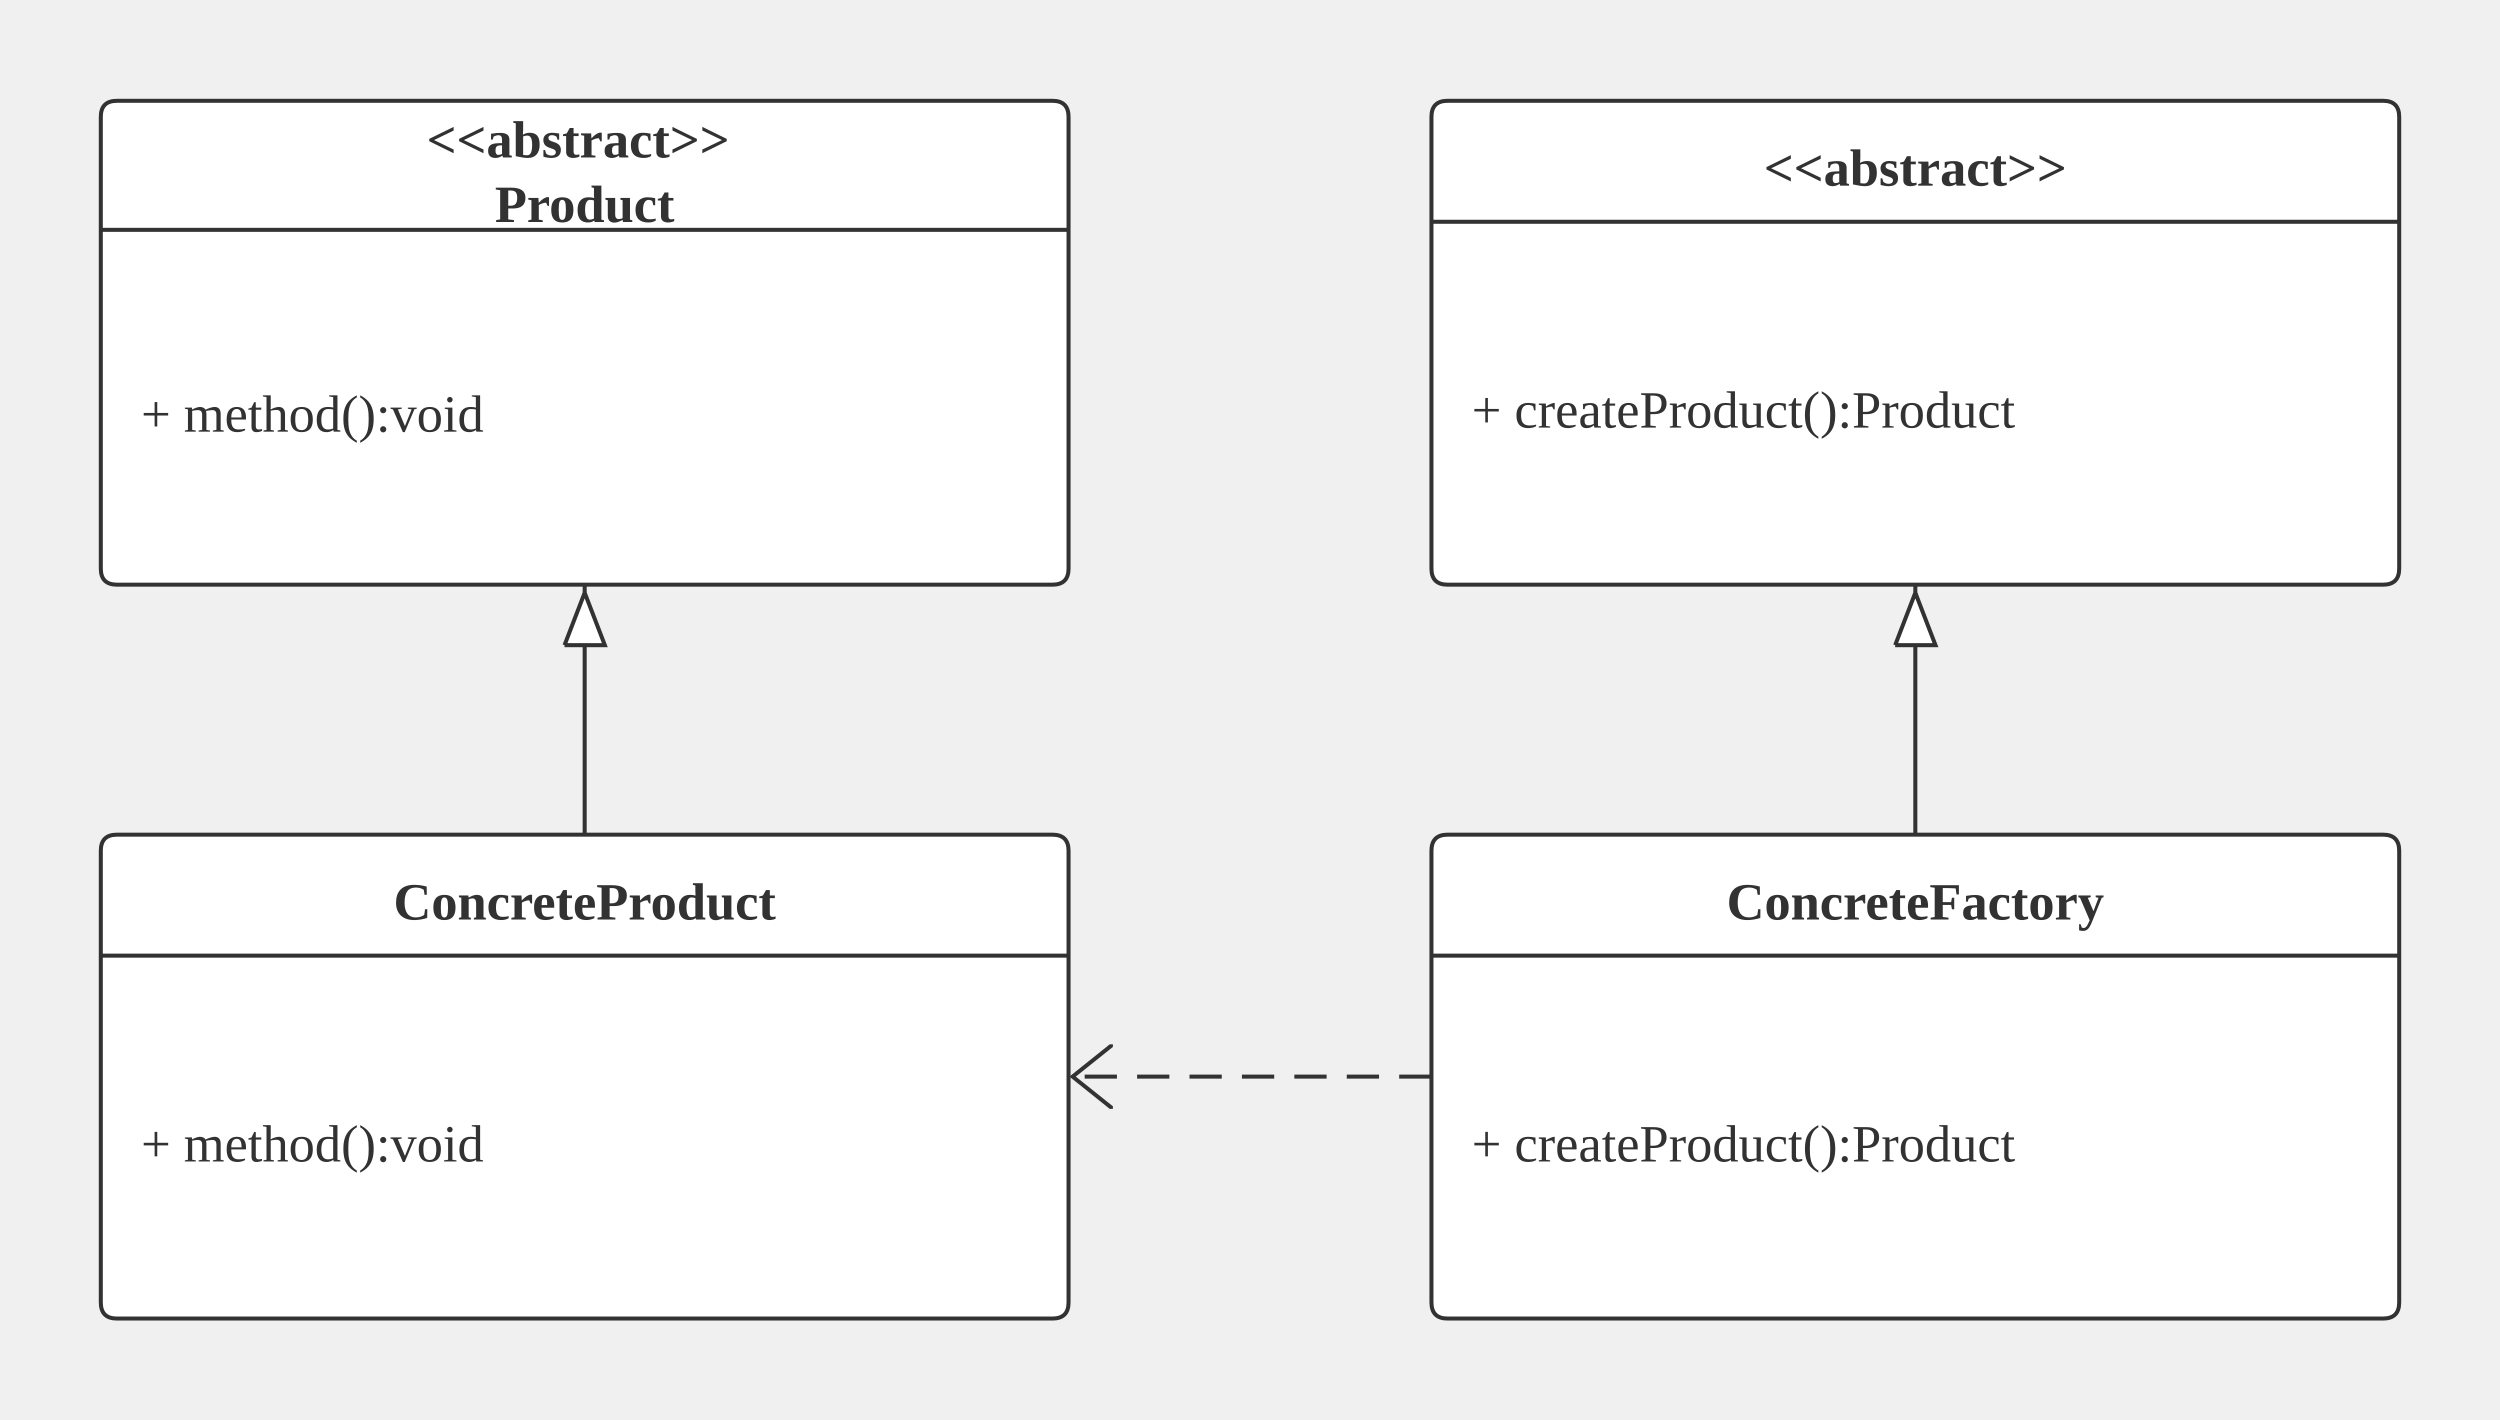
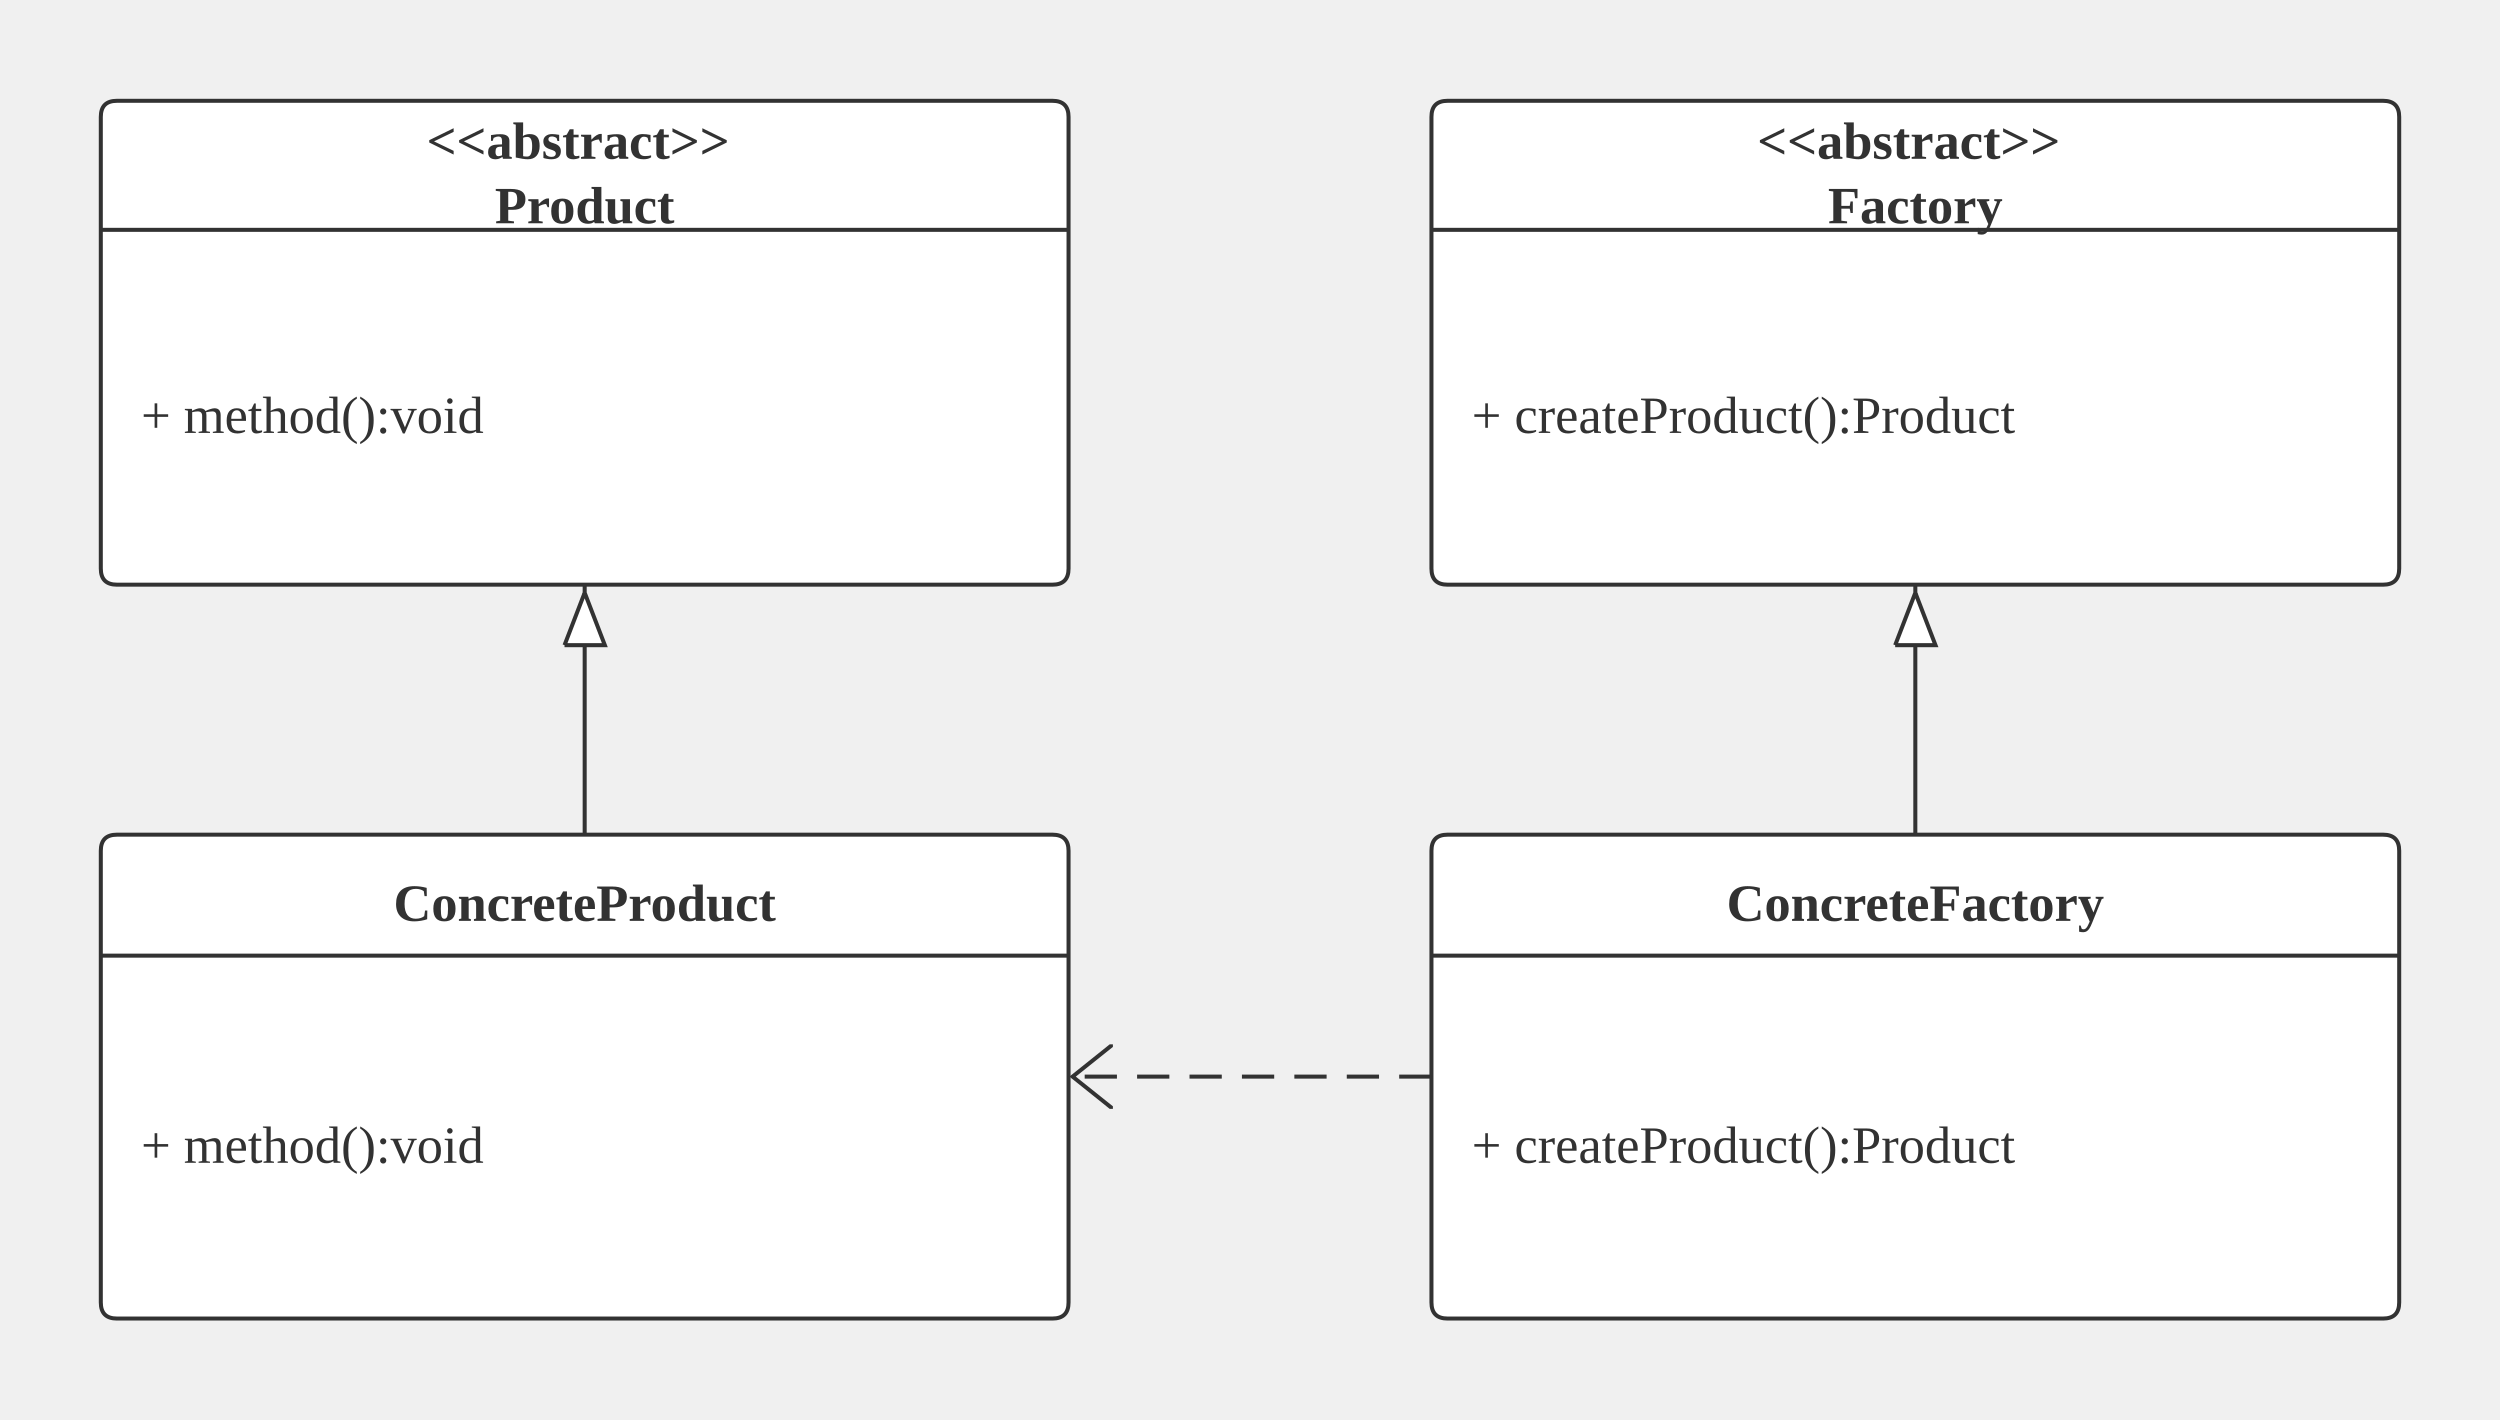
<svg xmlns="http://www.w3.org/2000/svg" id="SvgjsSvg1006" width="620" height="352" version="1.1">
  <defs id="SvgjsDefs1007">
-     <marker id="SvgjsMarker1060" markerWidth="14" markerHeight="12" refX="16" refY="6" viewBox="0 0 14 12" orient="auto" markerUnits="userSpaceOnUse" stroke-dasharray="0,0">
-       <path id="SvgjsPath1061" d="M1,1 L14,6 L1,11L1,1" fill="#ffffff" stroke="#323232" stroke-width="1" />
+     <marker id="SvgjsMarker1062" markerWidth="14" markerHeight="12" refX="16" refY="6" viewBox="0 0 14 12" orient="auto" markerUnits="userSpaceOnUse" stroke-dasharray="0,0">
+       <path id="SvgjsPath1063" d="M1,1 L14,6 L1,11L1,1" fill="#ffffff" stroke="#323232" stroke-width="1" />
    </marker>
-     <marker id="SvgjsMarker1064" markerWidth="14" markerHeight="12" refX="16" refY="6" viewBox="0 0 14 12" orient="auto" markerUnits="userSpaceOnUse" stroke-dasharray="0,0">
-       <path id="SvgjsPath1065" d="M1,1 L14,6 L1,11L1,1" fill="#ffffff" stroke="#323232" stroke-width="1" />
+     <marker id="SvgjsMarker1066" markerWidth="14" markerHeight="12" refX="16" refY="6" viewBox="0 0 14 12" orient="auto" markerUnits="userSpaceOnUse" stroke-dasharray="0,0">
+       <path id="SvgjsPath1067" d="M1,1 L14,6 L1,11L1,1" fill="#ffffff" stroke="#323232" stroke-width="1" />
    </marker>
-     <marker id="SvgjsMarker1068" markerWidth="16" markerHeight="16" refX="11" refY="8" viewBox="0 0 16 16" orient="auto" markerUnits="userSpaceOnUse" stroke-dasharray="0,0">
-       <path id="SvgjsPath1069" d="M0,0 L10,8 L0,16" fill="none" stroke="#323232" stroke-width="1" />
+     <marker id="SvgjsMarker1070" markerWidth="16" markerHeight="16" refX="11" refY="8" viewBox="0 0 16 16" orient="auto" markerUnits="userSpaceOnUse" stroke-dasharray="0,0">
+       <path id="SvgjsPath1071" d="M0,0 L10,8 L0,16" fill="none" stroke="#323232" stroke-width="1" />
    </marker>
  </defs>
  <g id="SvgjsG1008" transform="translate(355,25)">
    <path id="SvgjsPath1009" d="M 0 4Q 0 0 4 0L 236 0Q 240 0 240 4L 240 116Q 240 120 236 120L 4 120Q 0 120 0 116Z" stroke="rgba(50,50,50,1)" stroke-width="1" fill-opacity="1" fill="#ffffff" />
-     <path id="SvgjsPath1010" d="M 0 30L 240 30" stroke="rgba(50,50,50,1)" stroke-width="1" fill="none" />
+     <path id="SvgjsPath1010" d="M 0 32L 240 32" stroke="rgba(50,50,50,1)" stroke-width="1" fill="none" />
    <path id="SvgjsPath1011" d="M 0 0L 240 0L 240 120L 0 120Z" stroke="none" fill="none" />
    <g id="SvgjsG1012">
-       <text id="SvgjsText1013" font-family="&quot;Times New Roman&quot;" text-anchor="middle" font-size="13px" width="220px" fill="#323232" font-weight="700" align="middle" anchor="middle" family="&quot;Times New Roman&quot;" size="13px" weight="700" font-style="" opacity="1" y="5.05" transform="rotate(0)">
+       <text id="SvgjsText1013" font-family="&quot;Times New Roman&quot;" text-anchor="middle" font-size="13px" width="220px" fill="#323232" font-weight="700" align="middle" lineHeight="125%" anchor="middle" family="&quot;Times New Roman&quot;" size="13px" weight="700" font-style="" opacity="1" y="-1.625" transform="rotate(0)">
        <tspan id="SvgjsTspan1014" dy="16" x="120">
          <tspan id="SvgjsTspan1015" style="text-decoration:;">&lt;&lt;abstract&gt;&gt;</tspan>
        </tspan>
+         <tspan id="SvgjsTspan1016" dy="16" x="120">
+           <tspan id="SvgjsTspan1017" style="text-decoration:;">Factory</tspan>
+         </tspan>
      </text>
    </g>
-     <g id="SvgjsG1016">
-       <text id="SvgjsText1017" font-family="&quot;Times New Roman&quot;" text-anchor="start" font-size="13px" width="220px" fill="#323232" font-weight="400" align="middle" anchor="start" family="&quot;Times New Roman&quot;" size="13px" weight="400" font-style="" opacity="1" y="65.05" transform="rotate(0)">
-         <tspan id="SvgjsTspan1018" dy="16" x="10">
-           <tspan id="SvgjsTspan1019" style="text-decoration:;">+ createProduct():Product</tspan>
+     <g id="SvgjsG1018">
+       <text id="SvgjsText1019" font-family="&quot;Times New Roman&quot;" text-anchor="start" font-size="13px" width="220px" fill="#323232" font-weight="400" align="middle" lineHeight="125%" anchor="start" family="&quot;Times New Roman&quot;" size="13px" weight="400" font-style="" opacity="1" y="66.375" transform="rotate(0)">
+         <tspan id="SvgjsTspan1020" dy="16" x="10">
+           <tspan id="SvgjsTspan1021" style="text-decoration:;">+ createProduct():Product</tspan>
        </tspan>
      </text>
    </g>
  </g>
-   <g id="SvgjsG1020" transform="translate(25,25)">
-     <path id="SvgjsPath1021" d="M 0 4Q 0 0 4 0L 236 0Q 240 0 240 4L 240 116Q 240 120 236 120L 4 120Q 0 120 0 116Z" stroke="rgba(50,50,50,1)" stroke-width="1" fill-opacity="1" fill="#ffffff" />
-     <path id="SvgjsPath1022" d="M 0 32L 240 32" stroke="rgba(50,50,50,1)" stroke-width="1" fill="none" />
-     <path id="SvgjsPath1023" d="M 0 0L 240 0L 240 120L 0 120Z" stroke="none" fill="none" />
-     <g id="SvgjsG1024">
-       <text id="SvgjsText1025" font-family="&quot;Times New Roman&quot;" text-anchor="middle" font-size="13px" width="220px" fill="#323232" font-weight="700" align="middle" anchor="middle" family="&quot;Times New Roman&quot;" size="13px" weight="700" font-style="" opacity="1" y="-1.95" transform="rotate(0)">
-         <tspan id="SvgjsTspan1026" dy="16" x="120">
-           <tspan id="SvgjsTspan1027" style="text-decoration:;">&lt;&lt;abstract&gt;&gt;</tspan>
+   <g id="SvgjsG1022" transform="translate(25,25)">
+     <path id="SvgjsPath1023" d="M 0 4Q 0 0 4 0L 236 0Q 240 0 240 4L 240 116Q 240 120 236 120L 4 120Q 0 120 0 116Z" stroke="rgba(50,50,50,1)" stroke-width="1" fill-opacity="1" fill="#ffffff" />
+     <path id="SvgjsPath1024" d="M 0 32L 240 32" stroke="rgba(50,50,50,1)" stroke-width="1" fill="none" />
+     <path id="SvgjsPath1025" d="M 0 0L 240 0L 240 120L 0 120Z" stroke="none" fill="none" />
+     <g id="SvgjsG1026">
+       <text id="SvgjsText1027" font-family="&quot;Times New Roman&quot;" text-anchor="middle" font-size="13px" width="220px" fill="#323232" font-weight="700" align="middle" lineHeight="125%" anchor="middle" family="&quot;Times New Roman&quot;" size="13px" weight="700" font-style="" opacity="1" y="-1.625" transform="rotate(0)">
+         <tspan id="SvgjsTspan1028" dy="16" x="120">
+           <tspan id="SvgjsTspan1029" style="text-decoration:;">&lt;&lt;abstract&gt;&gt;</tspan>
        </tspan>
-         <tspan id="SvgjsTspan1028" dy="16" x="120">
-           <tspan id="SvgjsTspan1029" style="text-decoration:;">Product</tspan>
+         <tspan id="SvgjsTspan1030" dy="16" x="120">
+           <tspan id="SvgjsTspan1031" style="text-decoration:;">Product</tspan>
        </tspan>
      </text>
    </g>
-     <g id="SvgjsG1030">
-       <text id="SvgjsText1031" font-family="&quot;Times New Roman&quot;" text-anchor="start" font-size="13px" width="220px" fill="#323232" font-weight="400" align="middle" anchor="start" family="&quot;Times New Roman&quot;" size="13px" weight="400" font-style="" opacity="1" y="66.05" transform="rotate(0)">
-         <tspan id="SvgjsTspan1032" dy="16" x="10">
-           <tspan id="SvgjsTspan1033" style="text-decoration:;">+ method():void</tspan>
+     <g id="SvgjsG1032">
+       <text id="SvgjsText1033" font-family="&quot;Times New Roman&quot;" text-anchor="start" font-size="13px" width="220px" fill="#323232" font-weight="400" align="middle" lineHeight="125%" anchor="start" family="&quot;Times New Roman&quot;" size="13px" weight="400" font-style="" opacity="1" y="66.375" transform="rotate(0)">
+         <tspan id="SvgjsTspan1034" dy="16" x="10">
+           <tspan id="SvgjsTspan1035" style="text-decoration:;">+ method():void</tspan>
        </tspan>
      </text>
    </g>
  </g>
-   <g id="SvgjsG1034" transform="translate(25,207)">
-     <path id="SvgjsPath1035" d="M 0 4Q 0 0 4 0L 236 0Q 240 0 240 4L 240 116Q 240 120 236 120L 4 120Q 0 120 0 116Z" stroke="rgba(50,50,50,1)" stroke-width="1" fill-opacity="1" fill="#ffffff" />
-     <path id="SvgjsPath1036" d="M 0 30L 240 30" stroke="rgba(50,50,50,1)" stroke-width="1" fill="none" />
-     <path id="SvgjsPath1037" d="M 0 0L 240 0L 240 120L 0 120Z" stroke="none" fill="none" />
-     <g id="SvgjsG1038">
-       <text id="SvgjsText1039" font-family="&quot;Times New Roman&quot;" text-anchor="middle" font-size="13px" width="220px" fill="#323232" font-weight="700" align="middle" anchor="middle" family="&quot;Times New Roman&quot;" size="13px" weight="700" font-style="" opacity="1" y="5.05" transform="rotate(0)">
-         <tspan id="SvgjsTspan1040" dy="16" x="120">
-           <tspan id="SvgjsTspan1041" style="text-decoration:;">ConcreteProduct</tspan>
+   <g id="SvgjsG1036" transform="translate(25,207)">
+     <path id="SvgjsPath1037" d="M 0 4Q 0 0 4 0L 236 0Q 240 0 240 4L 240 116Q 240 120 236 120L 4 120Q 0 120 0 116Z" stroke="rgba(50,50,50,1)" stroke-width="1" fill-opacity="1" fill="#ffffff" />
+     <path id="SvgjsPath1038" d="M 0 30L 240 30" stroke="rgba(50,50,50,1)" stroke-width="1" fill="none" />
+     <path id="SvgjsPath1039" d="M 0 0L 240 0L 240 120L 0 120Z" stroke="none" fill="none" />
+     <g id="SvgjsG1040">
+       <text id="SvgjsText1041" font-family="&quot;Times New Roman&quot;" text-anchor="middle" font-size="13px" width="220px" fill="#323232" font-weight="700" align="middle" lineHeight="125%" anchor="middle" family="&quot;Times New Roman&quot;" size="13px" weight="700" font-style="" opacity="1" y="5.375" transform="rotate(0)">
+         <tspan id="SvgjsTspan1042" dy="16" x="120">
+           <tspan id="SvgjsTspan1043" style="text-decoration:;">ConcreteProduct</tspan>
        </tspan>
      </text>
    </g>
-     <g id="SvgjsG1042">
-       <text id="SvgjsText1043" font-family="&quot;Times New Roman&quot;" text-anchor="start" font-size="13px" width="220px" fill="#323232" font-weight="400" align="middle" anchor="start" family="&quot;Times New Roman&quot;" size="13px" weight="400" font-style="" opacity="1" y="65.05" transform="rotate(0)">
-         <tspan id="SvgjsTspan1044" dy="16" x="10">
-           <tspan id="SvgjsTspan1045" style="text-decoration:;">+ method():void</tspan>
+     <g id="SvgjsG1044">
+       <text id="SvgjsText1045" font-family="&quot;Times New Roman&quot;" text-anchor="start" font-size="13px" width="220px" fill="#323232" font-weight="400" align="middle" lineHeight="125%" anchor="start" family="&quot;Times New Roman&quot;" size="13px" weight="400" font-style="" opacity="1" y="65.375" transform="rotate(0)">
+         <tspan id="SvgjsTspan1046" dy="16" x="10">
+           <tspan id="SvgjsTspan1047" style="text-decoration:;">+ method():void</tspan>
        </tspan>
      </text>
    </g>
  </g>
-   <g id="SvgjsG1046" transform="translate(355,207)">
-     <path id="SvgjsPath1047" d="M 0 4Q 0 0 4 0L 236 0Q 240 0 240 4L 240 116Q 240 120 236 120L 4 120Q 0 120 0 116Z" stroke="rgba(50,50,50,1)" stroke-width="1" fill-opacity="1" fill="#ffffff" />
-     <path id="SvgjsPath1048" d="M 0 30L 240 30" stroke="rgba(50,50,50,1)" stroke-width="1" fill="none" />
-     <path id="SvgjsPath1049" d="M 0 0L 240 0L 240 120L 0 120Z" stroke="none" fill="none" />
-     <g id="SvgjsG1050">
-       <text id="SvgjsText1051" font-family="&quot;Times New Roman&quot;" text-anchor="middle" font-size="13px" width="220px" fill="#323232" font-weight="700" align="middle" anchor="middle" family="&quot;Times New Roman&quot;" size="13px" weight="700" font-style="" opacity="1" y="5.05" transform="rotate(0)">
-         <tspan id="SvgjsTspan1052" dy="16" x="120">
-           <tspan id="SvgjsTspan1053" style="text-decoration:;">ConcreteFactory</tspan>
+   <g id="SvgjsG1048" transform="translate(355,207)">
+     <path id="SvgjsPath1049" d="M 0 4Q 0 0 4 0L 236 0Q 240 0 240 4L 240 116Q 240 120 236 120L 4 120Q 0 120 0 116Z" stroke="rgba(50,50,50,1)" stroke-width="1" fill-opacity="1" fill="#ffffff" />
+     <path id="SvgjsPath1050" d="M 0 30L 240 30" stroke="rgba(50,50,50,1)" stroke-width="1" fill="none" />
+     <path id="SvgjsPath1051" d="M 0 0L 240 0L 240 120L 0 120Z" stroke="none" fill="none" />
+     <g id="SvgjsG1052">
+       <text id="SvgjsText1053" font-family="&quot;Times New Roman&quot;" text-anchor="middle" font-size="13px" width="220px" fill="#323232" font-weight="700" align="middle" lineHeight="125%" anchor="middle" family="&quot;Times New Roman&quot;" size="13px" weight="700" font-style="" opacity="1" y="5.375" transform="rotate(0)">
+         <tspan id="SvgjsTspan1054" dy="16" x="120">
+           <tspan id="SvgjsTspan1055" style="text-decoration:;">ConcreteFactory</tspan>
        </tspan>
      </text>
    </g>
-     <g id="SvgjsG1054">
-       <text id="SvgjsText1055" font-family="&quot;Times New Roman&quot;" text-anchor="start" font-size="13px" width="220px" fill="#323232" font-weight="400" align="middle" anchor="start" family="&quot;Times New Roman&quot;" size="13px" weight="400" font-style="" opacity="1" y="65.05" transform="rotate(0)">
-         <tspan id="SvgjsTspan1056" dy="16" x="10">
-           <tspan id="SvgjsTspan1057" style="text-decoration:;">+ createProduct():Product</tspan>
+     <g id="SvgjsG1056">
+       <text id="SvgjsText1057" font-family="&quot;Times New Roman&quot;" text-anchor="start" font-size="13px" width="220px" fill="#323232" font-weight="400" align="middle" lineHeight="125%" anchor="start" family="&quot;Times New Roman&quot;" size="13px" weight="400" font-style="" opacity="1" y="65.375" transform="rotate(0)">
+         <tspan id="SvgjsTspan1058" dy="16" x="10">
+           <tspan id="SvgjsTspan1059" style="text-decoration:;">+ createProduct():Product</tspan>
        </tspan>
      </text>
    </g>
  </g>
-   <g id="SvgjsG1058">
-     <path id="SvgjsPath1059" d="M475 207L475 176L475 176L475 145" stroke="#323232" stroke-width="1" fill="none" marker-end="url(#SvgjsMarker1060)" />
+   <g id="SvgjsG1060">
+     <path id="SvgjsPath1061" d="M475 207L475 176L475 176L475 145" stroke="#323232" stroke-width="1" fill="none" marker-end="url(#SvgjsMarker1062)" />
  </g>
-   <g id="SvgjsG1062">
-     <path id="SvgjsPath1063" d="M145 207L145 176L145 176L145 145" stroke="#323232" stroke-width="1" fill="none" marker-end="url(#SvgjsMarker1064)" />
+   <g id="SvgjsG1064">
+     <path id="SvgjsPath1065" d="M145 207L145 176L145 176L145 145" stroke="#323232" stroke-width="1" fill="none" marker-end="url(#SvgjsMarker1066)" />
  </g>
-   <g id="SvgjsG1066">
-     <path id="SvgjsPath1067" d="M355 267L310 267L310 267L265 267" stroke-dasharray="8,5" stroke="#323232" stroke-width="1" fill="none" marker-end="url(#SvgjsMarker1068)" />
+   <g id="SvgjsG1068">
+     <path id="SvgjsPath1069" d="M355 267L310 267L310 267L265 267" stroke-dasharray="8,5" stroke="#323232" stroke-width="1" fill="none" marker-end="url(#SvgjsMarker1070)" />
  </g>
</svg>
